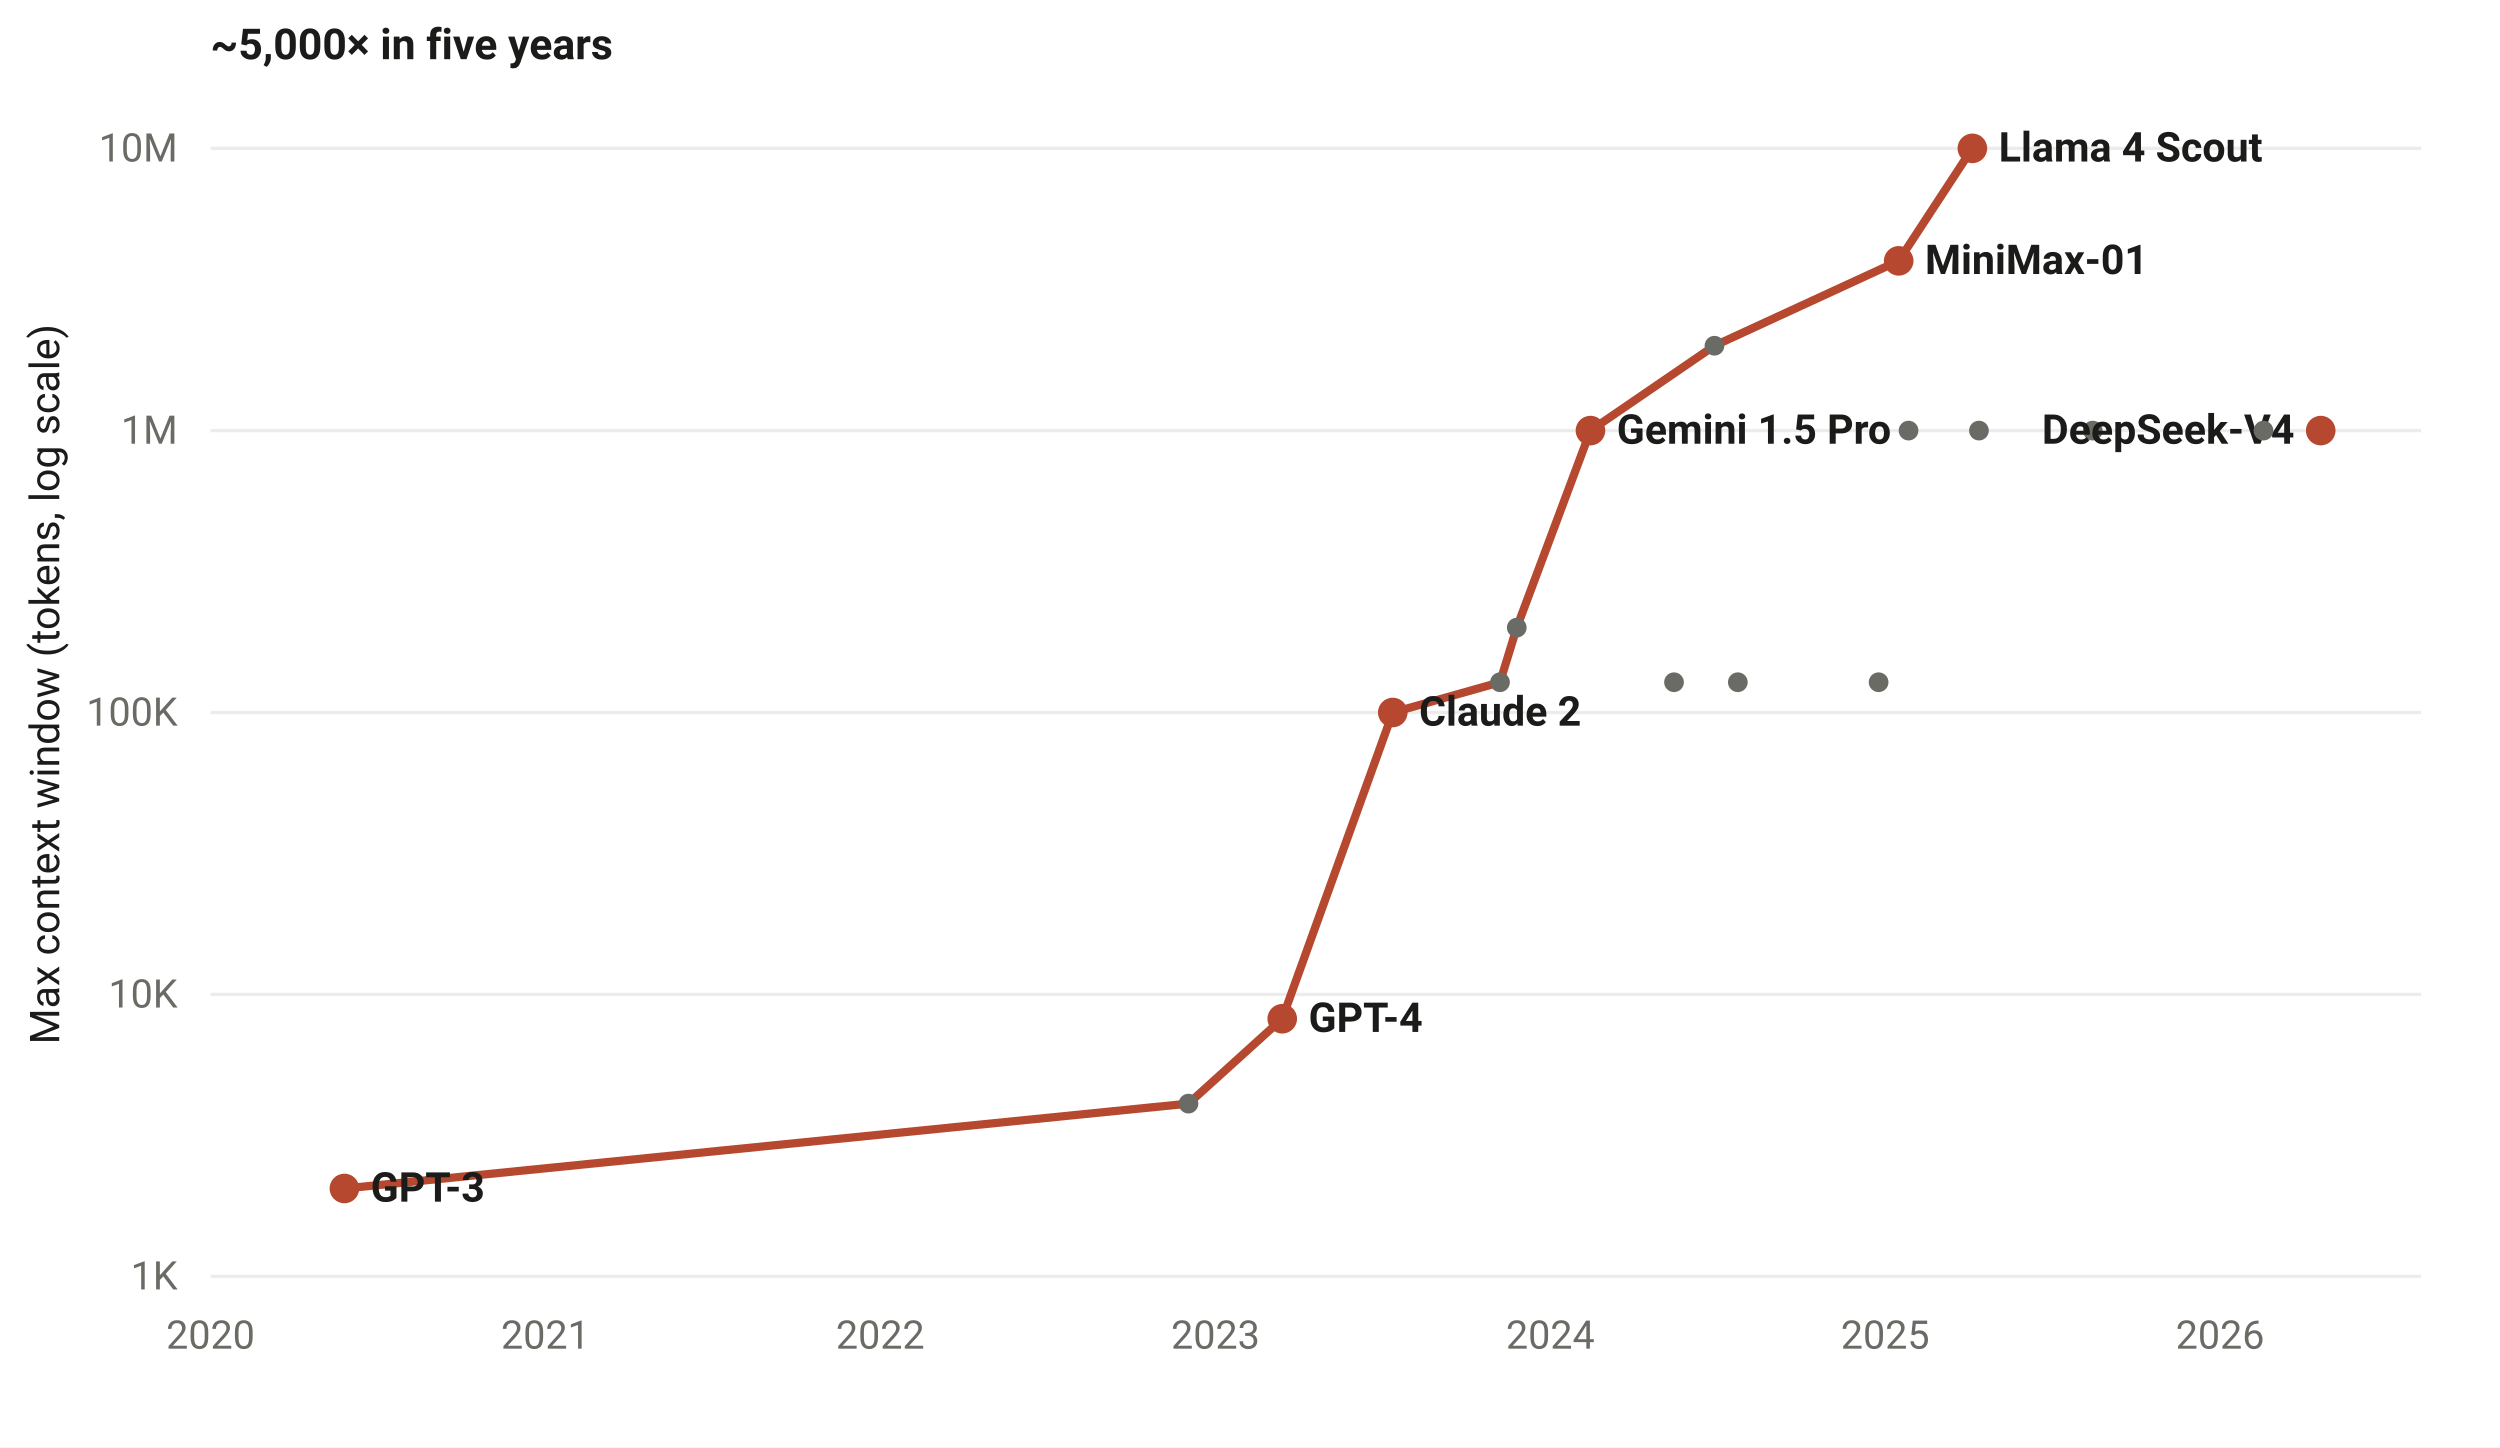
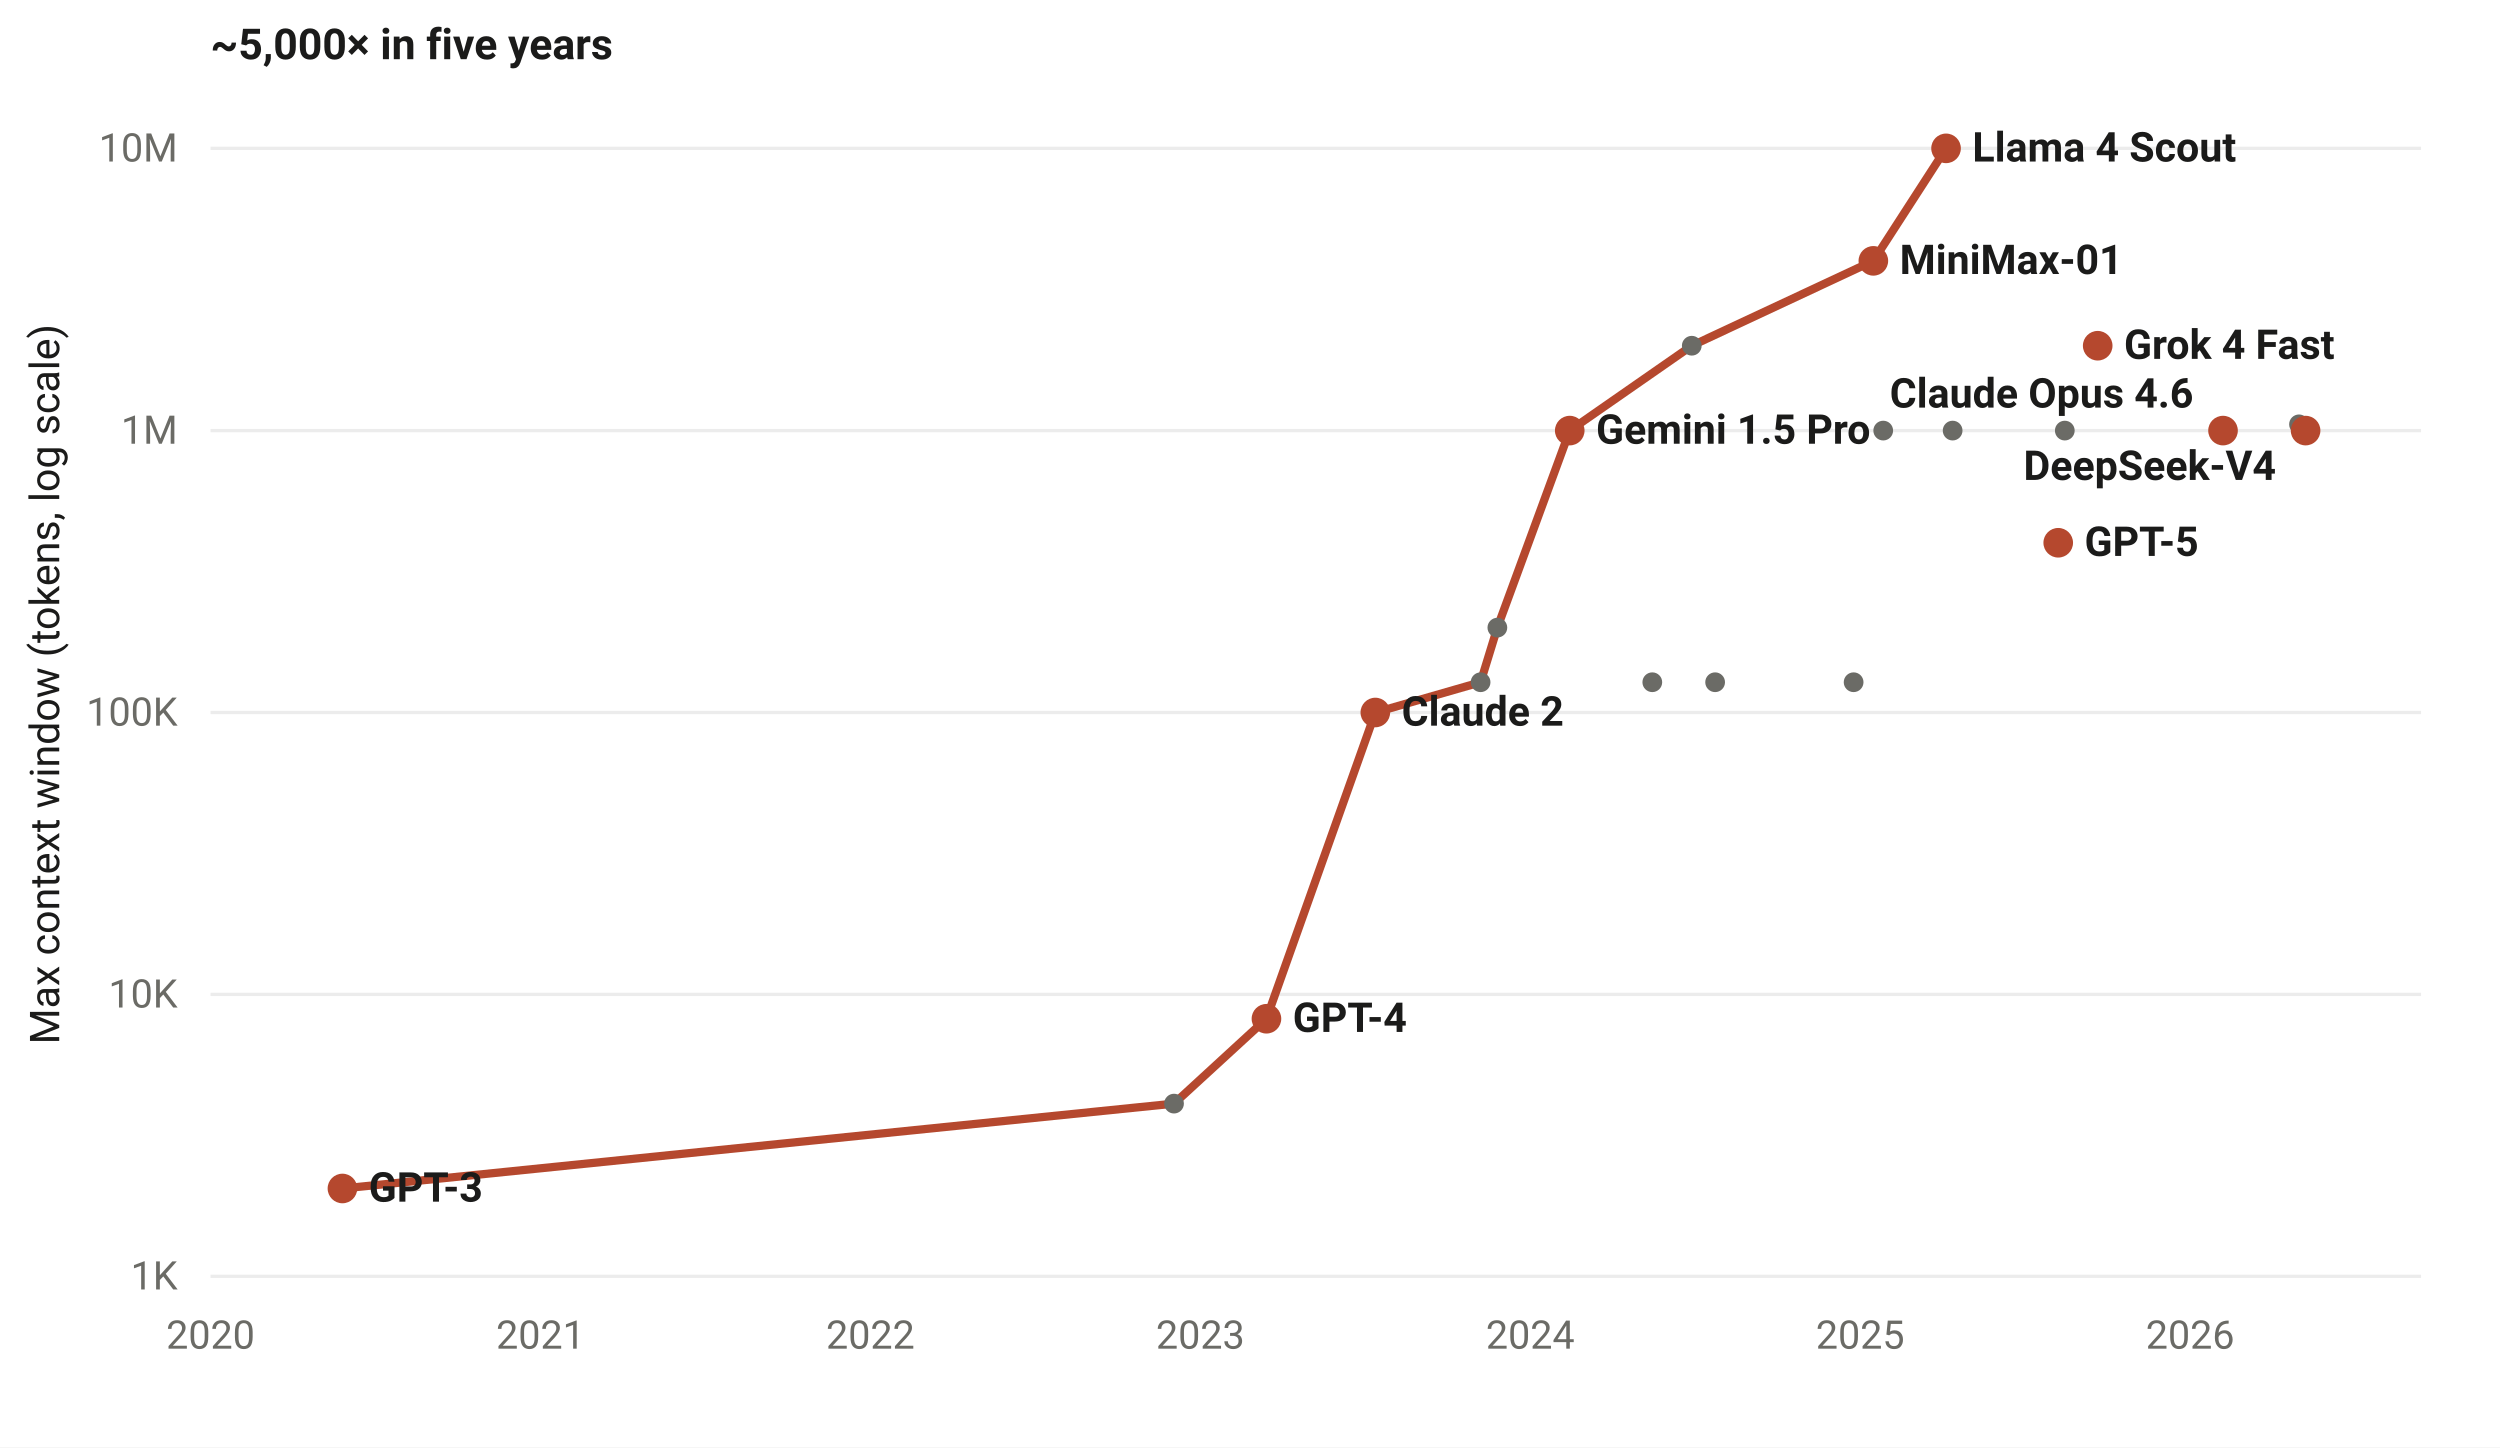
<svg xmlns="http://www.w3.org/2000/svg" viewBox="0 0 760 440" font-family="-apple-system,BlinkMacSystemFont,Segoe UI,Roboto,Helvetica,Arial,sans-serif" role="img" aria-label="Context window growth 2020-2026">
  <rect width="760" height="440" fill="#ffffff" />
  <line x1="64" y1="388.0" x2="736" y2="388.0" stroke="#ececec" />
  <text x="54" y="392.0" font-size="12" fill="#6b6b66" text-anchor="end">1K</text>
  <line x1="64" y1="302.3" x2="736" y2="302.3" stroke="#ececec" />
  <text x="54" y="306.3" font-size="12" fill="#6b6b66" text-anchor="end">10K</text>
  <line x1="64" y1="216.6" x2="736" y2="216.6" stroke="#ececec" />
  <text x="54" y="220.6" font-size="12" fill="#6b6b66" text-anchor="end">100K</text>
  <line x1="64" y1="130.9" x2="736" y2="130.9" stroke="#ececec" />
  <text x="54" y="134.9" font-size="12" fill="#6b6b66" text-anchor="end">1M</text>
  <line x1="64" y1="45.1" x2="736" y2="45.1" stroke="#ececec" />
  <text x="54" y="49.1" font-size="12" fill="#6b6b66" text-anchor="end">10M</text>
  <text x="64.0" y="410" font-size="12" fill="#6b6b66" text-anchor="middle">2020</text>
-   <text x="165.8" y="410" font-size="12" fill="#6b6b66" text-anchor="middle">2021</text>
-   <text x="267.6" y="410" font-size="12" fill="#6b6b66" text-anchor="middle">2022</text>
-   <text x="369.5" y="410" font-size="12" fill="#6b6b66" text-anchor="middle">2023</text>
-   <text x="471.3" y="410" font-size="12" fill="#6b6b66" text-anchor="middle">2024</text>
-   <text x="573.1" y="410" font-size="12" fill="#6b6b66" text-anchor="middle">2025</text>
-   <text x="674.9" y="410" font-size="12" fill="#6b6b66" text-anchor="middle">2026</text>
-   <path d="M104.7 361.3 L361.3 335.5 L389.8 309.7 L423.4 216.6 L456.0 207.4 L461.1 190.8 L483.5 130.9 L521.2 105.1 L577.2 79.3 L599.6 45.1" fill="none" stroke="#b5482e" stroke-width="2.5" />
+   <text x="164.3" y="410" font-size="12" fill="#6b6b66" text-anchor="middle">2021</text>
+   <text x="264.6" y="410" font-size="12" fill="#6b6b66" text-anchor="middle">2022</text>
+   <text x="364.9" y="410" font-size="12" fill="#6b6b66" text-anchor="middle">2023</text>
+   <text x="465.2" y="410" font-size="12" fill="#6b6b66" text-anchor="middle">2024</text>
+   <text x="565.5" y="410" font-size="12" fill="#6b6b66" text-anchor="middle">2025</text>
+   <text x="665.8" y="410" font-size="12" fill="#6b6b66" text-anchor="middle">2026</text>
+   <path d="M104.1 361.3 L356.9 335.5 L385.0 309.7 L418.1 216.6 L450.1 207.4 L455.2 190.8 L477.2 130.9 L514.3 105.1 L569.5 79.3 L591.6 45.1" fill="none" stroke="#b5482e" stroke-width="2.5" />
  <text x="18" y="208" font-size="12.5" fill="#1b1b1a" text-anchor="middle" transform="rotate(-90 18 208)">Max context window (tokens, log scale)</text>
-   <circle cx="104.7" cy="361.3" r="4.5" fill="#b5482e" />
-   <text x="112.7" y="365.3" font-size="12.5" fill="#1b1b1a" font-weight="600" text-anchor="start">GPT-3</text>
-   <circle cx="361.3" cy="335.5" r="3" fill="#6b6b66" />
-   <circle cx="389.8" cy="309.7" r="4.5" fill="#b5482e" />
-   <text x="397.8" y="313.7" font-size="12.5" fill="#1b1b1a" font-weight="600" text-anchor="start">GPT-4</text>
-   <circle cx="423.4" cy="216.6" r="4.5" fill="#b5482e" />
-   <text x="431.4" y="220.6" font-size="12.5" fill="#1b1b1a" font-weight="600" text-anchor="start">Claude 2</text>
-   <circle cx="461.1" cy="190.8" r="3" fill="#6b6b66" />
-   <circle cx="456.0" cy="207.4" r="3" fill="#6b6b66" />
-   <circle cx="483.5" cy="130.9" r="4.5" fill="#b5482e" />
-   <text x="491.5" y="134.9" font-size="12.5" fill="#1b1b1a" font-weight="600" text-anchor="start">Gemini 1.5 Pro</text>
-   <circle cx="508.9" cy="207.4" r="3" fill="#6b6b66" />
-   <circle cx="521.2" cy="105.1" r="3" fill="#6b6b66" />
-   <circle cx="528.3" cy="207.4" r="3" fill="#6b6b66" />
-   <circle cx="571.1" cy="207.4" r="3" fill="#6b6b66" />
-   <circle cx="580.2" cy="130.9" r="3" fill="#6b6b66" />
-   <circle cx="577.2" cy="79.3" r="4.5" fill="#b5482e" />
-   <text x="585.2" y="83.3" font-size="12.5" fill="#1b1b1a" font-weight="600" text-anchor="start">MiniMax-01</text>
-   <circle cx="601.6" cy="130.9" r="3" fill="#6b6b66" />
-   <circle cx="599.6" cy="45.1" r="4.5" fill="#b5482e" />
-   <text x="607.6" y="49.1" font-size="12.5" fill="#1b1b1a" font-weight="600" text-anchor="start">Llama 4 Scout</text>
-   <circle cx="636.2" cy="130.9" r="3" fill="#6b6b66" />
-   <circle cx="705.5" cy="130.9" r="4.5" fill="#b5482e" />
-   <text x="697.5" y="134.9" font-size="12.5" fill="#1b1b1a" font-weight="600" text-anchor="end">DeepSeek-V4</text>
-   <circle cx="688.1" cy="130.9" r="3" fill="#6b6b66" />
+   <circle cx="356.9" cy="335.5" r="3" fill="#6b6b66" />
+   <circle cx="450.1" cy="207.4" r="3" fill="#6b6b66" />
+   <circle cx="455.2" cy="190.8" r="3" fill="#6b6b66" />
+   <circle cx="502.3" cy="207.4" r="3" fill="#6b6b66" />
+   <circle cx="514.3" cy="105.1" r="3" fill="#6b6b66" />
+   <circle cx="521.4" cy="207.4" r="3" fill="#6b6b66" />
+   <circle cx="563.5" cy="207.4" r="3" fill="#6b6b66" />
+   <circle cx="572.5" cy="130.9" r="3" fill="#6b6b66" />
+   <circle cx="593.6" cy="130.9" r="3" fill="#6b6b66" />
+   <circle cx="627.7" cy="130.9" r="3" fill="#6b6b66" />
+   <circle cx="698.9" cy="129.0" r="3" fill="#6b6b66" />
+   <circle cx="104.1" cy="361.3" r="4.5" fill="#b5482e" />
+   <text x="112.1" y="365.3" font-size="12.5" fill="#1b1b1a" font-weight="600" text-anchor="start">GPT-3</text>
+   <circle cx="385.0" cy="309.7" r="4.5" fill="#b5482e" />
+   <text x="393.0" y="313.7" font-size="12.5" fill="#1b1b1a" font-weight="600" text-anchor="start">GPT-4</text>
+   <circle cx="418.1" cy="216.6" r="4.5" fill="#b5482e" />
+   <text x="426.1" y="220.6" font-size="12.5" fill="#1b1b1a" font-weight="600" text-anchor="start">Claude 2</text>
+   <circle cx="477.2" cy="130.9" r="4.5" fill="#b5482e" />
+   <text x="485.2" y="134.9" font-size="12.5" fill="#1b1b1a" font-weight="600" text-anchor="start">Gemini 1.5 Pro</text>
+   <circle cx="569.5" cy="79.3" r="4.5" fill="#b5482e" />
+   <text x="577.5" y="83.3" font-size="12.5" fill="#1b1b1a" font-weight="600" text-anchor="start">MiniMax-01</text>
+   <circle cx="591.6" cy="45.1" r="4.5" fill="#b5482e" />
+   <text x="599.6" y="49.1" font-size="12.5" fill="#1b1b1a" font-weight="600" text-anchor="start">Llama 4 Scout</text>
+   <circle cx="637.7" cy="105.1" r="4.5" fill="#b5482e" />
+   <text x="645.7" y="109.1" font-size="12.5" fill="#1b1b1a" font-weight="600" text-anchor="start">Grok 4 Fast</text>
+   <circle cx="625.7" cy="165.0" r="4.5" fill="#b5482e" />
+   <text x="633.7" y="169.0" font-size="12.5" fill="#1b1b1a" font-weight="600" text-anchor="start">GPT-5</text>
+   <circle cx="675.8" cy="130.9" r="4.5" fill="#b5482e" />
+   <text x="666.8" y="123.9" font-size="12.5" fill="#1b1b1a" font-weight="600" text-anchor="end">Claude Opus 4.6</text>
+   <circle cx="700.9" cy="130.9" r="4.5" fill="#b5482e" />
+   <text x="691.9" y="145.9" font-size="12.5" fill="#1b1b1a" font-weight="600" text-anchor="end">DeepSeek-V4</text>
  <text x="64" y="18" font-size="13" fill="#1b1b1a" font-weight="700">~5,000× in five years</text>
</svg>
